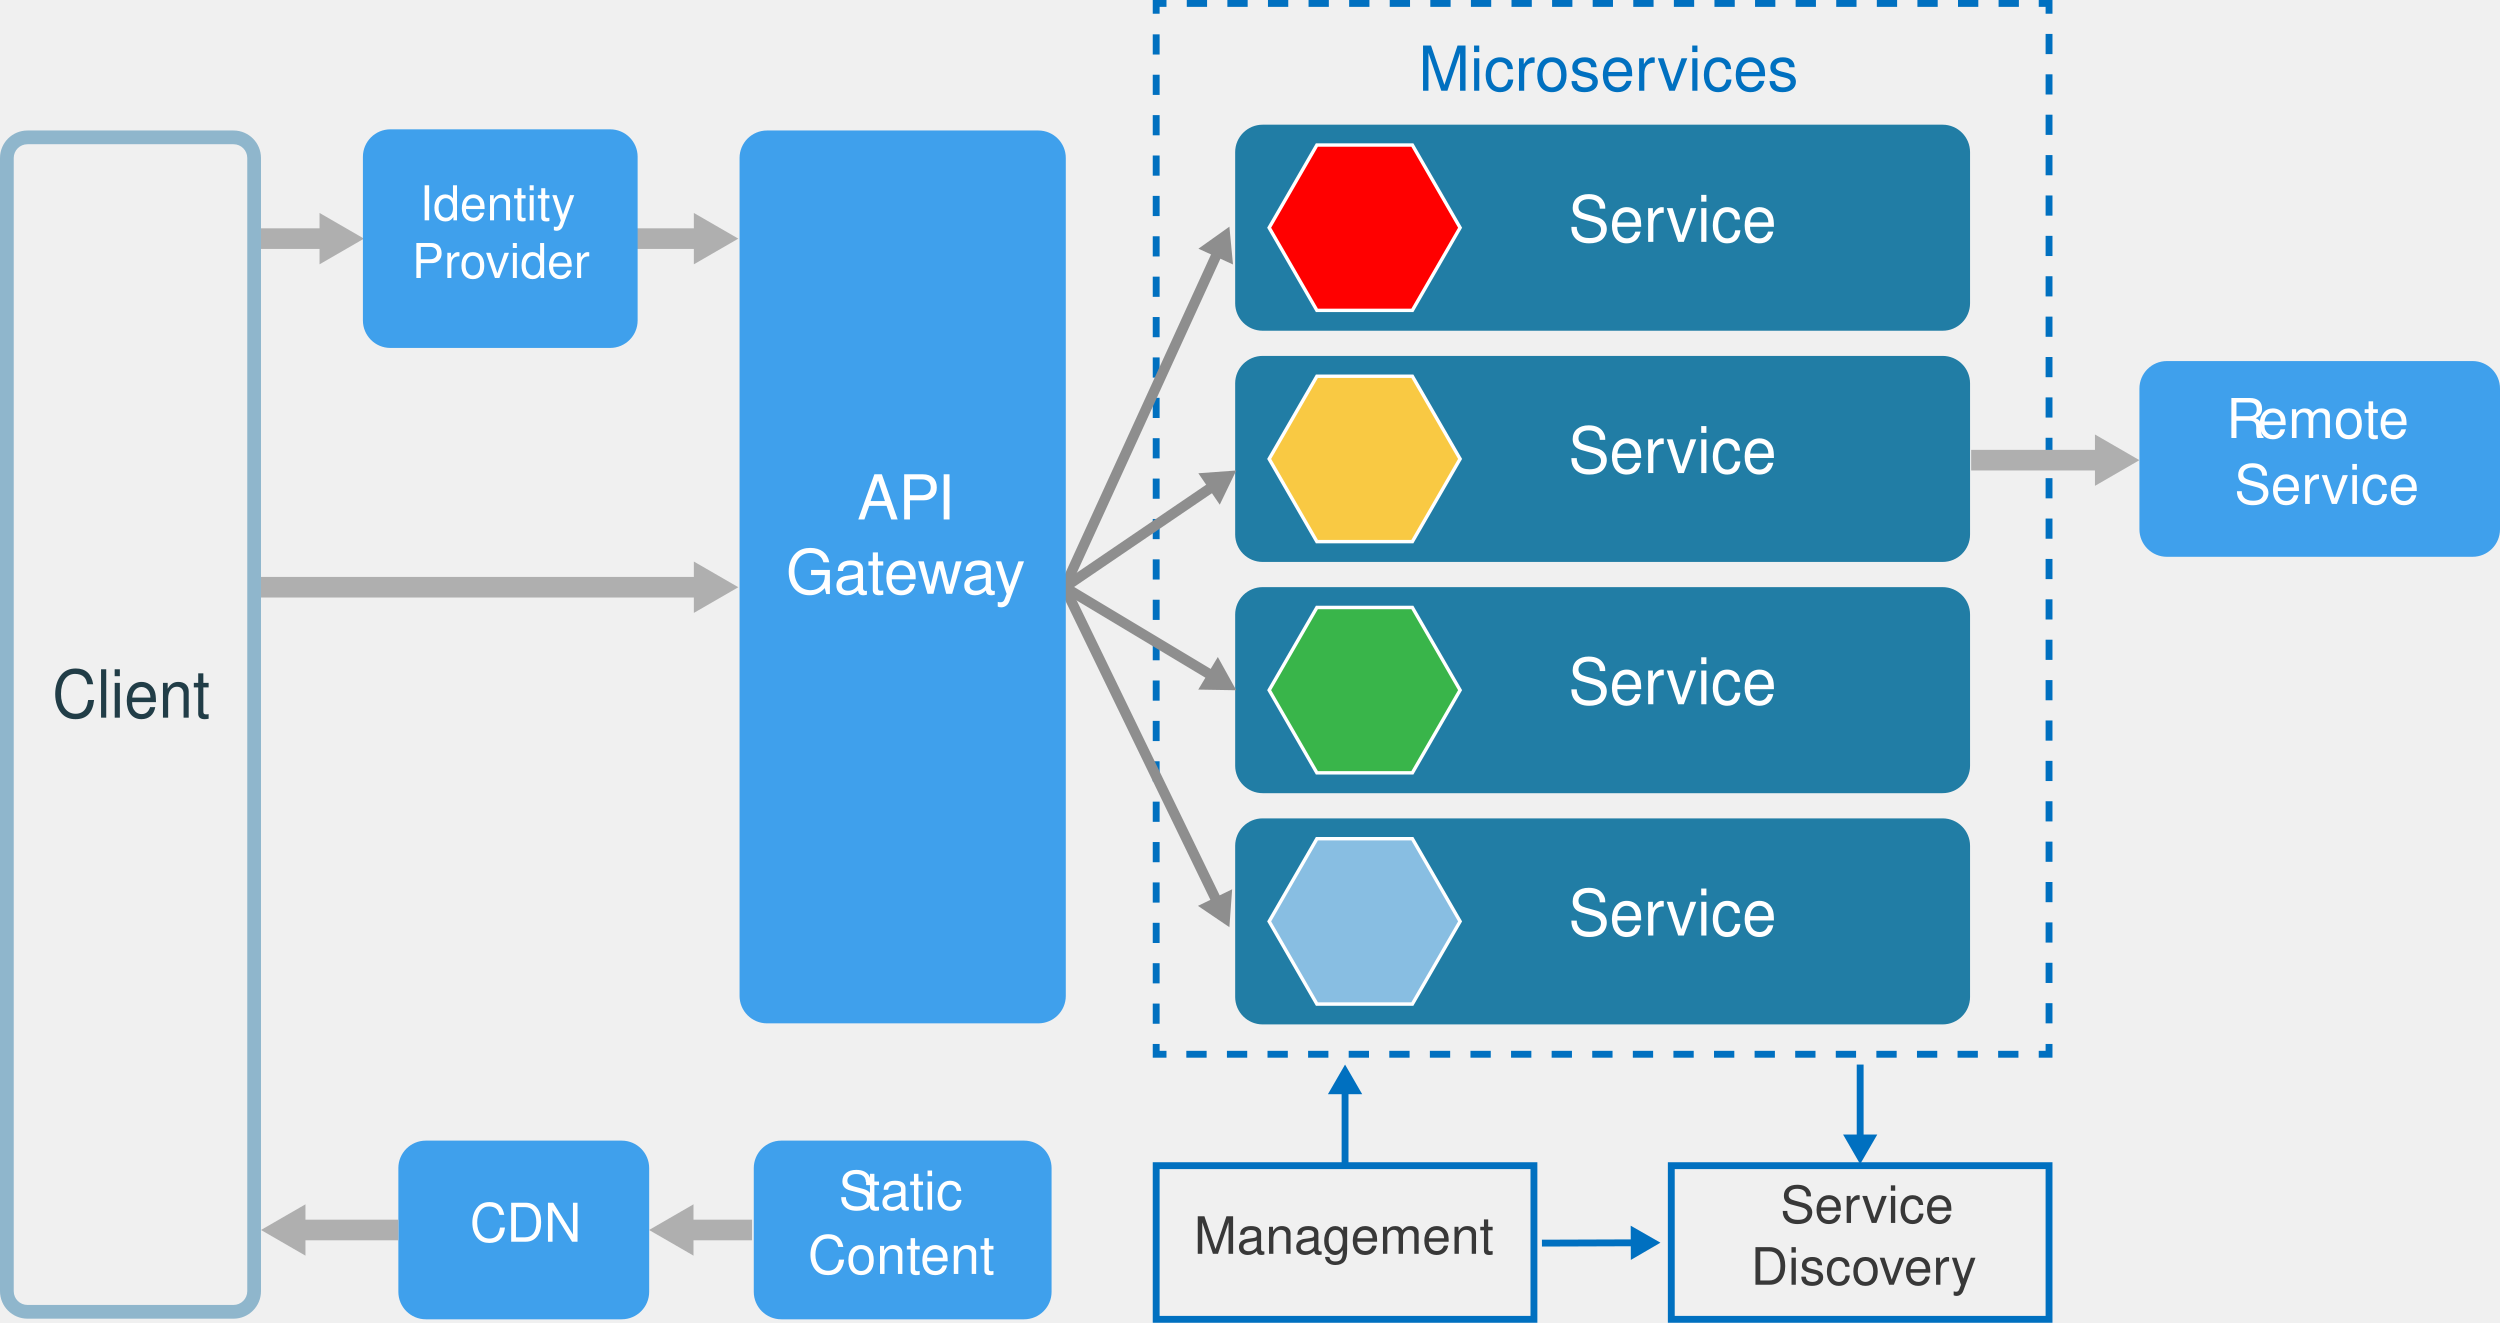
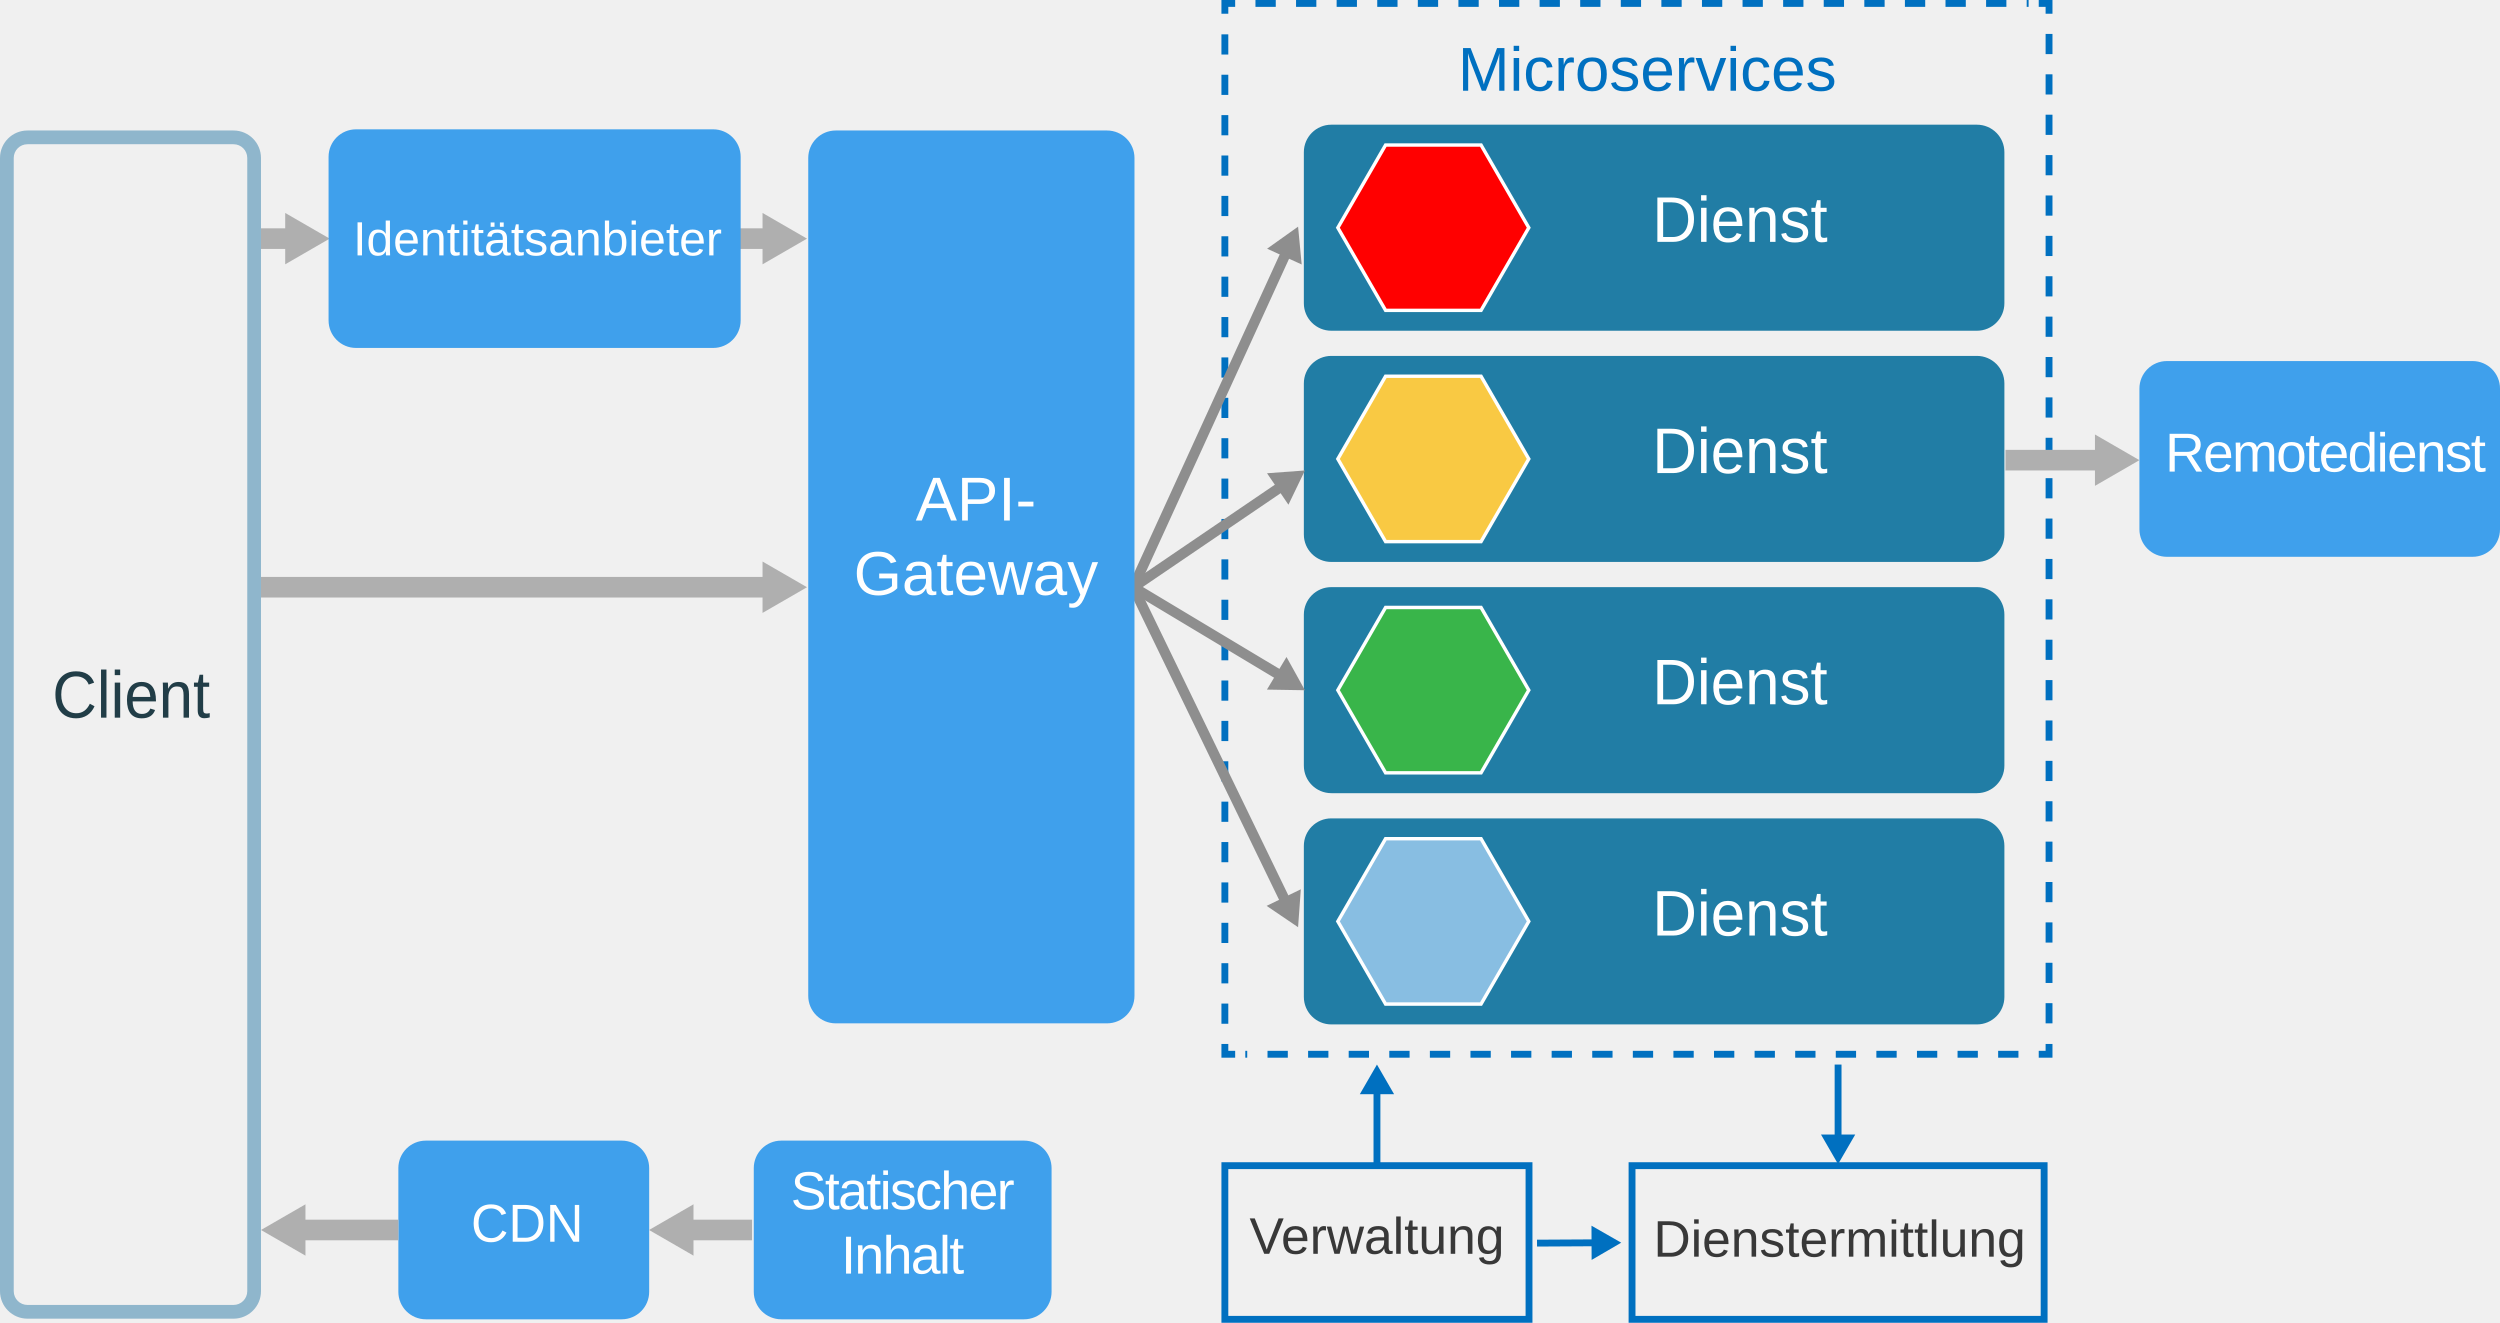
- <svg xmlns="http://www.w3.org/2000/svg" id="Layer_1" data-name="Layer 1" width="728" height="385.19" viewBox="0 0 728 385.19">
+ <svg xmlns="http://www.w3.org/2000/svg" viewBox="0 0 728 385.19">
  <defs>
-     <style>
- text{font-family:segoe-ui_normal,Segoe UI,Segoe,Segoe WP,Helvetica Neue,Helvetica,sans-serif;}.cls-1{fill:#3fa0ec;}.cls-2{font-size:16px;}.cls-10,.cls-2,.cls-23,.cls-24,.cls-27,.cls-6{fill:#fff;}.cls-3{letter-spacing:-0.03em;}.cls-4{fill:#8fb6cc;}.cls-5{font-size:19.34px;fill:#213d47;}.cls-6{font-size:15.58px;}.cls-15,.cls-16,.cls-17,.cls-21,.cls-7{fill:none;}.cls-7{stroke:#afafaf;stroke-width:6px;}.cls-11,.cls-12,.cls-13,.cls-14,.cls-15,.cls-16,.cls-17,.cls-21,.cls-7{stroke-miterlimit:10;}.cls-8{fill:#afafaf;}.cls-9{fill:#217da5;}.cls-10{font-size:18.77px;}.cls-11{fill:red;}.cls-11,.cls-12,.cls-13,.cls-14{stroke:#fff;}.cls-12{fill:#f9c943;}.cls-13{fill:#39b54a;}.cls-14{fill:#88bee2;}.cls-15,.cls-16,.cls-17{stroke:#0070c0;stroke-width:2px;}.cls-16{stroke-dasharray:5.91 5.91;}.cls-17{stroke-dasharray:5.88 5.88;}.cls-18,.cls-23{font-size:18.04px;}.cls-18,.cls-20{fill:#0070c0;}.cls-19{font-size:15px;fill:#383838;}.cls-21{stroke:#8e8e8e;stroke-width:3px;}.cls-22{fill:#8e8e8e;}.cls-24{font-size:15.61px;}.cls-25{letter-spacing:-0.03em;}.cls-26{letter-spacing:0em;}.cls-27{font-size:14px;}</style>
+     <style>.cls-1{fill:#3fa0ec;}.cls-2{fill:#8fb6cc;}.cls-10,.cls-11,.cls-12,.cls-14,.cls-3{fill:none;}.cls-3{stroke:#afafaf;stroke-width:6px;}.cls-10,.cls-11,.cls-12,.cls-14,.cls-3,.cls-6,.cls-7,.cls-8,.cls-9{stroke-miterlimit:10;}.cls-4{fill:#afafaf;}.cls-5{fill:#217da5;}.cls-6{fill:red;}.cls-6,.cls-7,.cls-8,.cls-9{stroke:#fff;}.cls-7{fill:#f9c943;}.cls-8{fill:#39b54a;}.cls-9{fill:#88bee2;}.cls-10,.cls-11,.cls-12{stroke:#0070c0;stroke-width:2px;}.cls-11{stroke-dasharray:5.91 5.91;}.cls-12{stroke-dasharray:5.88 5.88;}.cls-13,.cls-19{fill:#0070c0;}.cls-14{stroke:#8e8e8e;stroke-width:3px;}.cls-15{fill:#8e8e8e;}.cls-16,.cls-17,.cls-19,.cls-22,.cls-24{isolation:isolate;}.cls-16{font-size:19.34px;fill:#213d47;}.cls-16,.cls-17,.cls-18,.cls-19,.cls-20,.cls-21,.cls-22,.cls-24,.cls-25,.cls-26{font-family:ArialMT, Arial;}.cls-17{font-size:18.77px;}.cls-17,.cls-18,.cls-20,.cls-21,.cls-24,.cls-25{fill:#fff;}.cls-18{font-size:14px;}.cls-19,.cls-20{font-size:18.04px;}.cls-21{font-size:16px;letter-spacing:-0.03em;}.cls-22,.cls-26{font-size:15px;fill:#383838;}.cls-23{letter-spacing:-0.06em;}.cls-24{font-size:15.58px;}.cls-25{font-size:15.61px;letter-spacing:-0.03em;}</style>
  </defs>
-   <rect class="cls-1" x="623" y="105.14" width="105" height="57" rx="8" ry="8" />
-   <text class="cls-2" transform="translate(648.29 127.55)">
-     <tspan class="cls-3">R</tspan>
-     <tspan x="9.1" y="0">emote</tspan>
-     <tspan x="2.34" y="19.2">Service</tspan>
-   </text>
-   <path class="cls-4" d="M105,114a4,4,0,0,1,4,4V448a4,4,0,0,1-4,4H45a4,4,0,0,1-4-4V118a4,4,0,0,1,4-4h60m0-4H45a8,8,0,0,0-8,8V448a8,8,0,0,0,8,8h60a8,8,0,0,0,8-8V118a8,8,0,0,0-8-8Z" transform="translate(-37 -72)" />
-   <text class="cls-5" transform="translate(15.22 208.99) scale(0.93 1)">Client</text>
-   <rect class="cls-1" x="116" y="332.15" width="73.04" height="52.03" rx="8" ry="8" />
-   <text class="cls-6" transform="translate(136.82 361.59) scale(0.97 1)">CDN</text>
-   <line class="cls-7" x1="76" y1="171" x2="204.24" y2="171" />
-   <polygon class="cls-8" points="202.05 178.48 215 171 202.05 163.52 202.05 178.48" />
-   <rect class="cls-9" x="359.68" y="36.31" width="214" height="60" rx="8" ry="8" />
-   <text class="cls-10" transform="translate(456.71 70.43) scale(0.96 1)">Service</text>
-   <polygon class="cls-11" points="411.28 42.23 383.48 42.23 369.58 66.31 383.48 90.38 411.28 90.38 425.18 66.31 411.28 42.23" />
-   <rect class="cls-9" x="359.68" y="103.64" width="214" height="60" rx="8" ry="8" />
-   <text class="cls-10" transform="translate(456.71 137.76) scale(0.96 1)">Service</text>
-   <polygon class="cls-12" points="411.28 109.56 383.48 109.56 369.58 133.64 383.48 157.72 411.28 157.72 425.18 133.64 411.28 109.56" />
-   <rect class="cls-9" x="359.68" y="170.97" width="214" height="60" rx="8" ry="8" />
-   <text class="cls-10" transform="translate(456.71 205.09) scale(0.96 1)">Service</text>
-   <polygon class="cls-13" points="411.28 176.9 383.48 176.9 369.58 200.97 383.48 225.05 411.28 225.05 425.18 200.97 411.28 176.9" />
-   <rect class="cls-9" x="359.68" y="238.31" width="214" height="60" rx="8" ry="8" />
-   <text class="cls-10" transform="translate(456.71 272.43) scale(0.96 1)">Service</text>
-   <polygon class="cls-14" points="411.28 244.23 383.48 244.23 369.58 268.31 383.48 292.38 411.28 292.38 425.18 268.31 411.28 244.23" />
-   <polyline class="cls-15" points="596.68 304 596.68 307 593.68 307" />
-   <line class="cls-16" x1="587.77" y1="307" x2="342.63" y2="307" />
-   <polyline class="cls-15" points="339.68 307 336.68 307 336.68 304" />
-   <line class="cls-17" x1="336.68" y1="298.12" x2="336.68" y2="6.94" />
-   <polyline class="cls-15" points="336.68 4 336.68 1 339.68 1" />
-   <line class="cls-16" x1="345.59" y1="1" x2="590.73" y2="1" />
-   <polyline class="cls-15" points="593.68 1 596.68 1 596.68 4" />
-   <line class="cls-17" x1="596.68" y1="9.88" x2="596.68" y2="301.06" />
-   <text class="cls-18" transform="translate(413.03 26.42)">Microservices</text>
-   <text class="cls-19" transform="translate(347.66 365.11)">Management</text>
-   <rect class="cls-15" x="486.68" y="339.44" width="110" height="44.75" />
-   <text class="cls-19" transform="translate(518.42 356.11)">Service<tspan x="-8.56" y="18">Discovery</tspan>
-   </text>
-   <line class="cls-15" x1="449.01" y1="362" x2="476.34" y2="361.9" />
-   <polygon class="cls-20" points="474.9 366.89 483.52 361.87 474.86 356.92 474.9 366.89" />
-   <line class="cls-15" x1="541.68" y1="331.82" x2="541.68" y2="310" />
-   <polygon class="cls-20" points="546.67 330.37 541.68 339 536.7 330.37 546.67 330.37" />
-   <line class="cls-15" x1="391.68" y1="339" x2="391.68" y2="317.18" />
-   <polygon class="cls-20" points="396.67 318.63 391.68 310 386.69 318.63 396.67 318.63" />
-   <rect class="cls-15" x="336.68" y="339.44" width="110" height="44.75" />
-   <line class="cls-21" x1="310" y1="171" x2="354.52" y2="262.83" />
-   <polygon class="cls-22" points="348.84 263.79 358 270 358.8 258.96 348.84 263.79" />
-   <line class="cls-7" x1="574" y1="134" x2="612.24" y2="134" />
-   <polygon class="cls-8" points="610.05 141.48 623 134 610.05 126.52 610.05 141.48" />
-   <line class="cls-21" x1="310" y1="171" x2="354.69" y2="73.24" />
-   <polygon class="cls-22" points="359.05 77.02 358 66 348.98 72.42 359.05 77.02" />
-   <line class="cls-21" x1="310" y1="171" x2="353.41" y2="141.48" />
-   <polygon class="cls-22" points="355.19 146.97 360 137 348.96 137.81 355.19 146.97" />
-   <line class="cls-21" x1="310" y1="171" x2="353.17" y2="196.9" />
-   <polygon class="cls-22" points="348.93 200.81 360 201 354.63 191.32 348.93 200.81" />
-   <rect class="cls-1" x="215.36" y="38" width="95" height="260" rx="8" ry="8" />
-   <text class="cls-23" transform="translate(249.62 151.27)">API<tspan x="-20.75" y="21.65">Gateway</tspan>
-   </text>
-   <rect class="cls-1" x="219.5" y="332.15" width="86.72" height="52.03" rx="8" ry="8" />
-   <text class="cls-24" transform="translate(244.21 352.23)">
-     <tspan class="cls-25">S<tspan class="cls-26" x="7.79" y="0">tatic</tspan>
-     </tspan>
-     <tspan x="-8.96" y="18.73">Content</tspan>
-   </text>
-   <line class="cls-7" x1="86.76" y1="358.17" x2="116" y2="358.17" />
-   <polygon class="cls-8" points="88.95 365.65 76 358.17 88.95 350.69 88.95 365.65" />
-   <line class="cls-7" x1="199.76" y1="358.17" x2="219" y2="358.17" />
-   <polygon class="cls-8" points="201.95 365.65 189 358.17 201.95 350.69 201.95 365.65" />
-   <line class="cls-7" x1="76" y1="69.49" x2="95.24" y2="69.49" />
-   <polygon class="cls-8" points="93.05 76.97 106 69.49 93.05 62.01 93.05 76.97" />
-   <line class="cls-7" x1="185" y1="69.49" x2="204.24" y2="69.49" />
-   <polygon class="cls-8" points="202.05 76.97 215 69.49 202.05 62.01 202.05 76.97" />
-   <rect class="cls-1" x="105.68" y="37.66" width="80" height="63.66" rx="8" ry="8" />
-   <text class="cls-27" transform="translate(122.25 64.16)">Identity<tspan x="-2.29" y="16.8">Provider</tspan>
-   </text>
+   <g id="Shapes">
+     <rect class="cls-1" x="623" y="105.14" width="105" height="57" rx="8" ry="8" />
+     <path class="cls-2" d="M68,42a4,4,0,0,1,4,4V376a4,4,0,0,1-4,4H8a4,4,0,0,1-4-4V46a4,4,0,0,1,4-4H68m0-4H8a8,8,0,0,0-8,8V376a8,8,0,0,0,8,8H68a8,8,0,0,0,8-8V46A8,8,0,0,0,68,38Z" />
+     <rect class="cls-1" x="116" y="332.15" width="73.04" height="52.03" rx="8" ry="8" />
+     <line class="cls-3" x1="76" y1="171" x2="224.24" y2="171" />
+     <polygon class="cls-4" points="222.05 178.48 235 171 222.05 163.52 222.05 178.48" />
+     <rect class="cls-5" x="379.68" y="36.31" width="204" height="60" rx="8" ry="8" />
+     <polygon class="cls-6" points="431.28 42.23 403.48 42.23 389.58 66.31 403.48 90.38 431.28 90.38 445.18 66.31 431.28 42.23" />
+     <rect class="cls-5" x="379.68" y="103.64" width="204" height="60" rx="8" ry="8" />
+     <polygon class="cls-7" points="431.28 109.56 403.48 109.56 389.58 133.64 403.48 157.72 431.28 157.72 445.18 133.64 431.28 109.56" />
+     <rect class="cls-5" x="379.68" y="170.97" width="204" height="60" rx="8" ry="8" />
+     <polygon class="cls-8" points="431.28 176.9 403.48 176.9 389.58 200.97 403.48 225.05 431.28 225.05 445.18 200.97 431.28 176.9" />
+     <rect class="cls-5" x="379.68" y="238.31" width="204" height="60" rx="8" ry="8" />
+     <polygon class="cls-9" points="431.28 244.23 403.48 244.23 389.58 268.31 403.48 292.38 431.28 292.38 445.18 268.31 431.28 244.23" />
+     <polyline class="cls-10" points="596.68 304 596.68 307 593.68 307" />
+     <line class="cls-11" x1="587.77" y1="307" x2="362.63" y2="307" />
+     <polyline class="cls-10" points="359.68 307 356.68 307 356.68 304" />
+     <line class="cls-12" x1="356.68" y1="298.12" x2="356.68" y2="6.94" />
+     <polyline class="cls-10" points="356.68 4 356.68 1 359.68 1" />
+     <line class="cls-11" x1="365.59" y1="1" x2="590.73" y2="1" />
+     <polyline class="cls-10" points="593.68 1 596.68 1 596.68 4" />
+     <line class="cls-12" x1="596.68" y1="9.88" x2="596.68" y2="301.06" />
+     <rect class="cls-10" x="475.25" y="339.44" width="120" height="44.75" />
+     <line class="cls-10" x1="447.58" y1="362" x2="464.91" y2="361.9" />
+     <polygon class="cls-13" points="463.48 366.89 472.1 361.87 463.44 356.92 463.48 366.89" />
+     <line class="cls-10" x1="535.25" y1="331.82" x2="535.25" y2="310" />
+     <polygon class="cls-13" points="540.25 330.37 535.25 339 530.27 330.37 540.25 330.37" />
+     <line class="cls-10" x1="400.97" y1="339" x2="400.97" y2="317.18" />
+     <polygon class="cls-13" points="405.96 318.63 400.97 310 395.98 318.63 405.96 318.63" />
+     <rect class="cls-10" x="356.68" y="339.44" width="88.57" height="44.75" />
+     <line class="cls-14" x1="330" y1="171" x2="374.52" y2="262.83" />
+     <polygon class="cls-15" points="368.84 263.79 378 270 378.8 258.96 368.84 263.79" />
+     <line class="cls-3" x1="584" y1="134" x2="612.24" y2="134" />
+     <polygon class="cls-4" points="610.05 141.48 623 134 610.05 126.52 610.05 141.48" />
+     <line class="cls-14" x1="330" y1="171" x2="374.69" y2="73.24" />
+     <polygon class="cls-15" points="379.05 77.02 378 66 368.98 72.42 379.05 77.02" />
+     <line class="cls-14" x1="330" y1="171" x2="373.41" y2="141.48" />
+     <polygon class="cls-15" points="375.19 146.97 380 137 368.96 137.81 375.19 146.97" />
+     <line class="cls-14" x1="330" y1="171" x2="373.17" y2="196.9" />
+     <polygon class="cls-15" points="368.93 200.81 380 201 374.63 191.32 368.93 200.81" />
+     <rect class="cls-1" x="235.36" y="38" width="95" height="260" rx="8" ry="8" />
+     <rect class="cls-1" x="219.5" y="332.15" width="86.72" height="52.03" rx="8" ry="8" />
+     <line class="cls-3" x1="86.76" y1="358.17" x2="116" y2="358.17" />
+     <polygon class="cls-4" points="88.95 365.65 76 358.17 88.95 350.69 88.95 365.65" />
+     <line class="cls-3" x1="199.76" y1="358.17" x2="219" y2="358.17" />
+     <polygon class="cls-4" points="201.95 365.65 189 358.17 201.95 350.69 201.95 365.65" />
+     <line class="cls-3" x1="76" y1="69.49" x2="85.24" y2="69.49" />
+     <polygon class="cls-4" points="83.05 76.97 96 69.49 83.05 62.01 83.05 76.97" />
+     <line class="cls-3" x1="215" y1="69.49" x2="224.24" y2="69.49" />
+     <polygon class="cls-4" points="222.05 76.97 235 69.49 222.05 62.01 222.05 76.97" />
+     <rect class="cls-1" x="95.68" y="37.66" width="120" height="63.66" rx="8" ry="8" />
+   </g>
+   <g id="Layer_2" data-name="Layer 2">
+     <text class="cls-16" transform="translate(15.22 208.99) scale(0.93 1)">Client</text>
+     <text class="cls-17" transform="translate(481.14 70.43) scale(0.96 1)">Dienst</text>
+     <text class="cls-17" transform="translate(481.14 137.76) scale(0.96 1)">Dienst</text>
+     <text class="cls-17" transform="translate(481.14 205.09) scale(0.96 1)">Dienst</text>
+     <text class="cls-17" transform="translate(481.14 272.43) scale(0.96 1)">Dienst</text>
+     <text class="cls-18" transform="translate(102.82 74.37)">Identitätsanbieter</text>
+     <text class="cls-19" transform="translate(424.55 26.42)">Microservices</text>
+     <text class="cls-20" transform="translate(266.65 151.58)">API-<tspan x="-18.05" y="21.65">Gateway</tspan>
+     </text>
+     <text class="cls-21" transform="translate(630.47 137.33)">Remotedienst</text>
+     <text class="cls-22" transform="translate(363.86 365.11)">
+       <tspan class="cls-23">V</tspan>
+       <tspan x="9.18" y="0">erwaltung</tspan>
+     </text>
+     <text class="cls-24" transform="translate(137.15 361.59) scale(0.97 1)">CDN</text>
+     <text class="cls-25" transform="translate(230.26 352.14)">Statischer <tspan x="14.67" y="18.73">Inhalt</tspan>
+     </text>
+     <text class="cls-26" transform="translate(481.5 365.95)">Dienstermittlung</text>
+   </g>
</svg>
